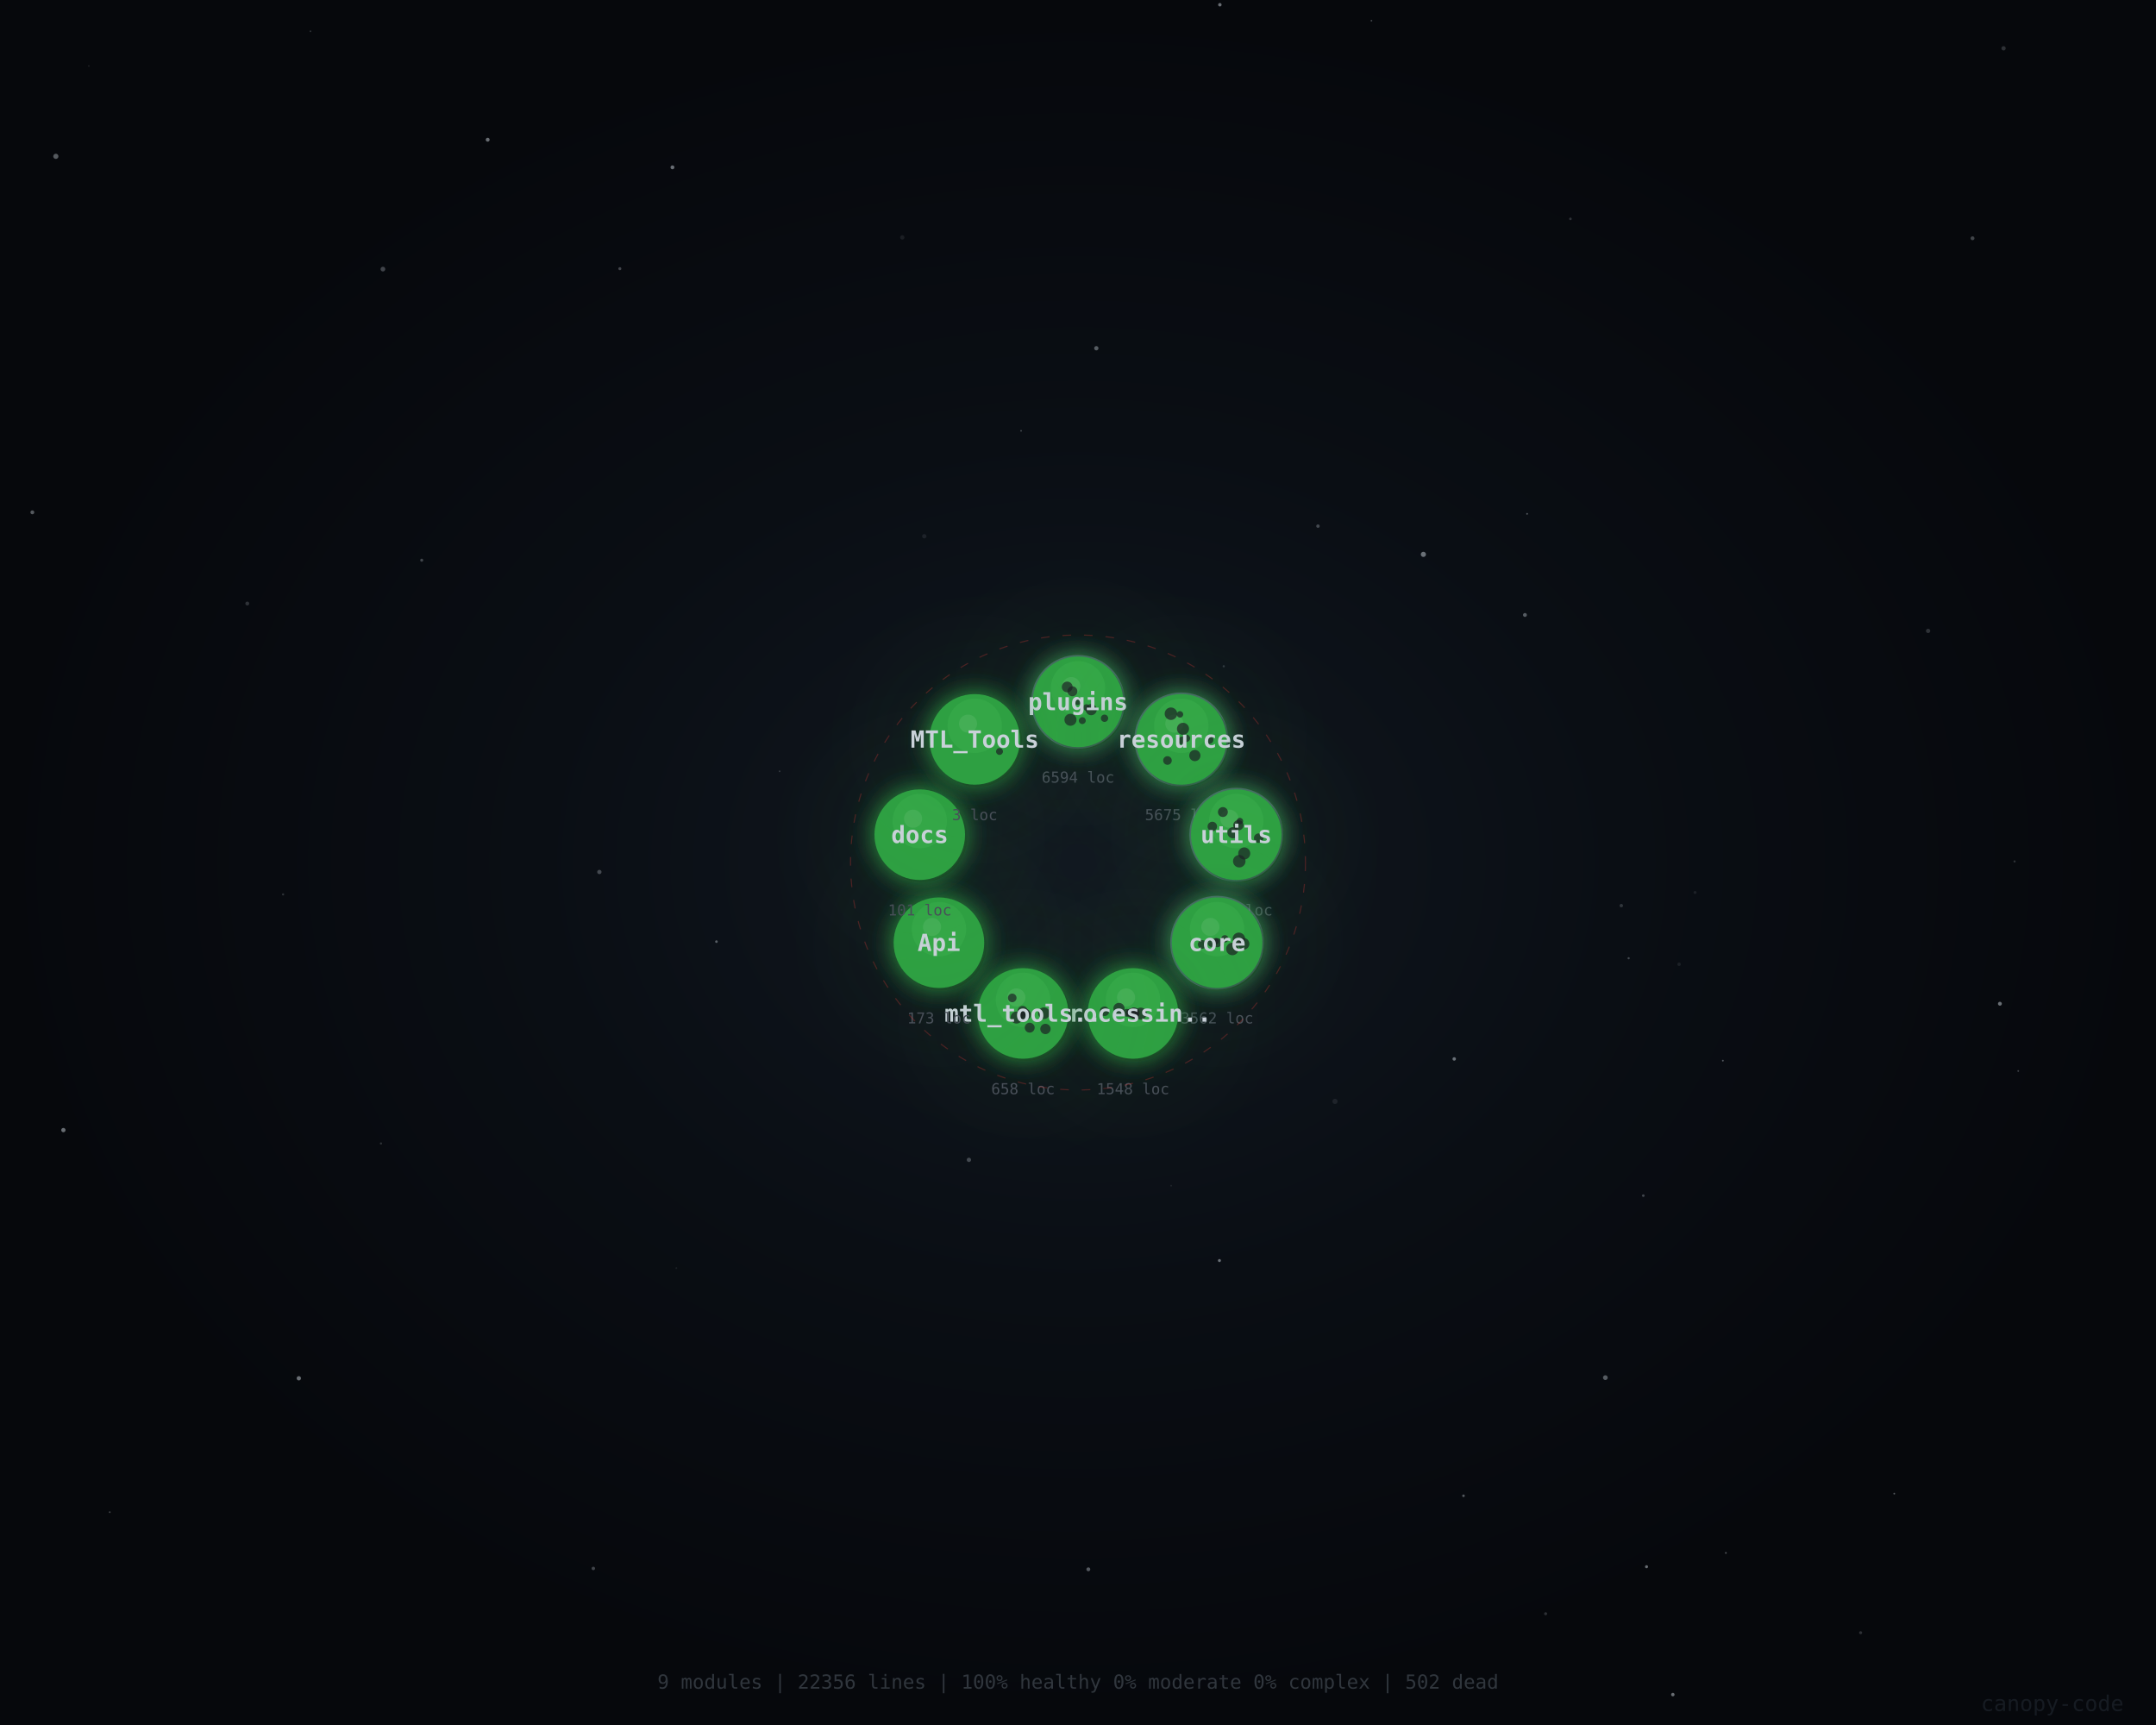
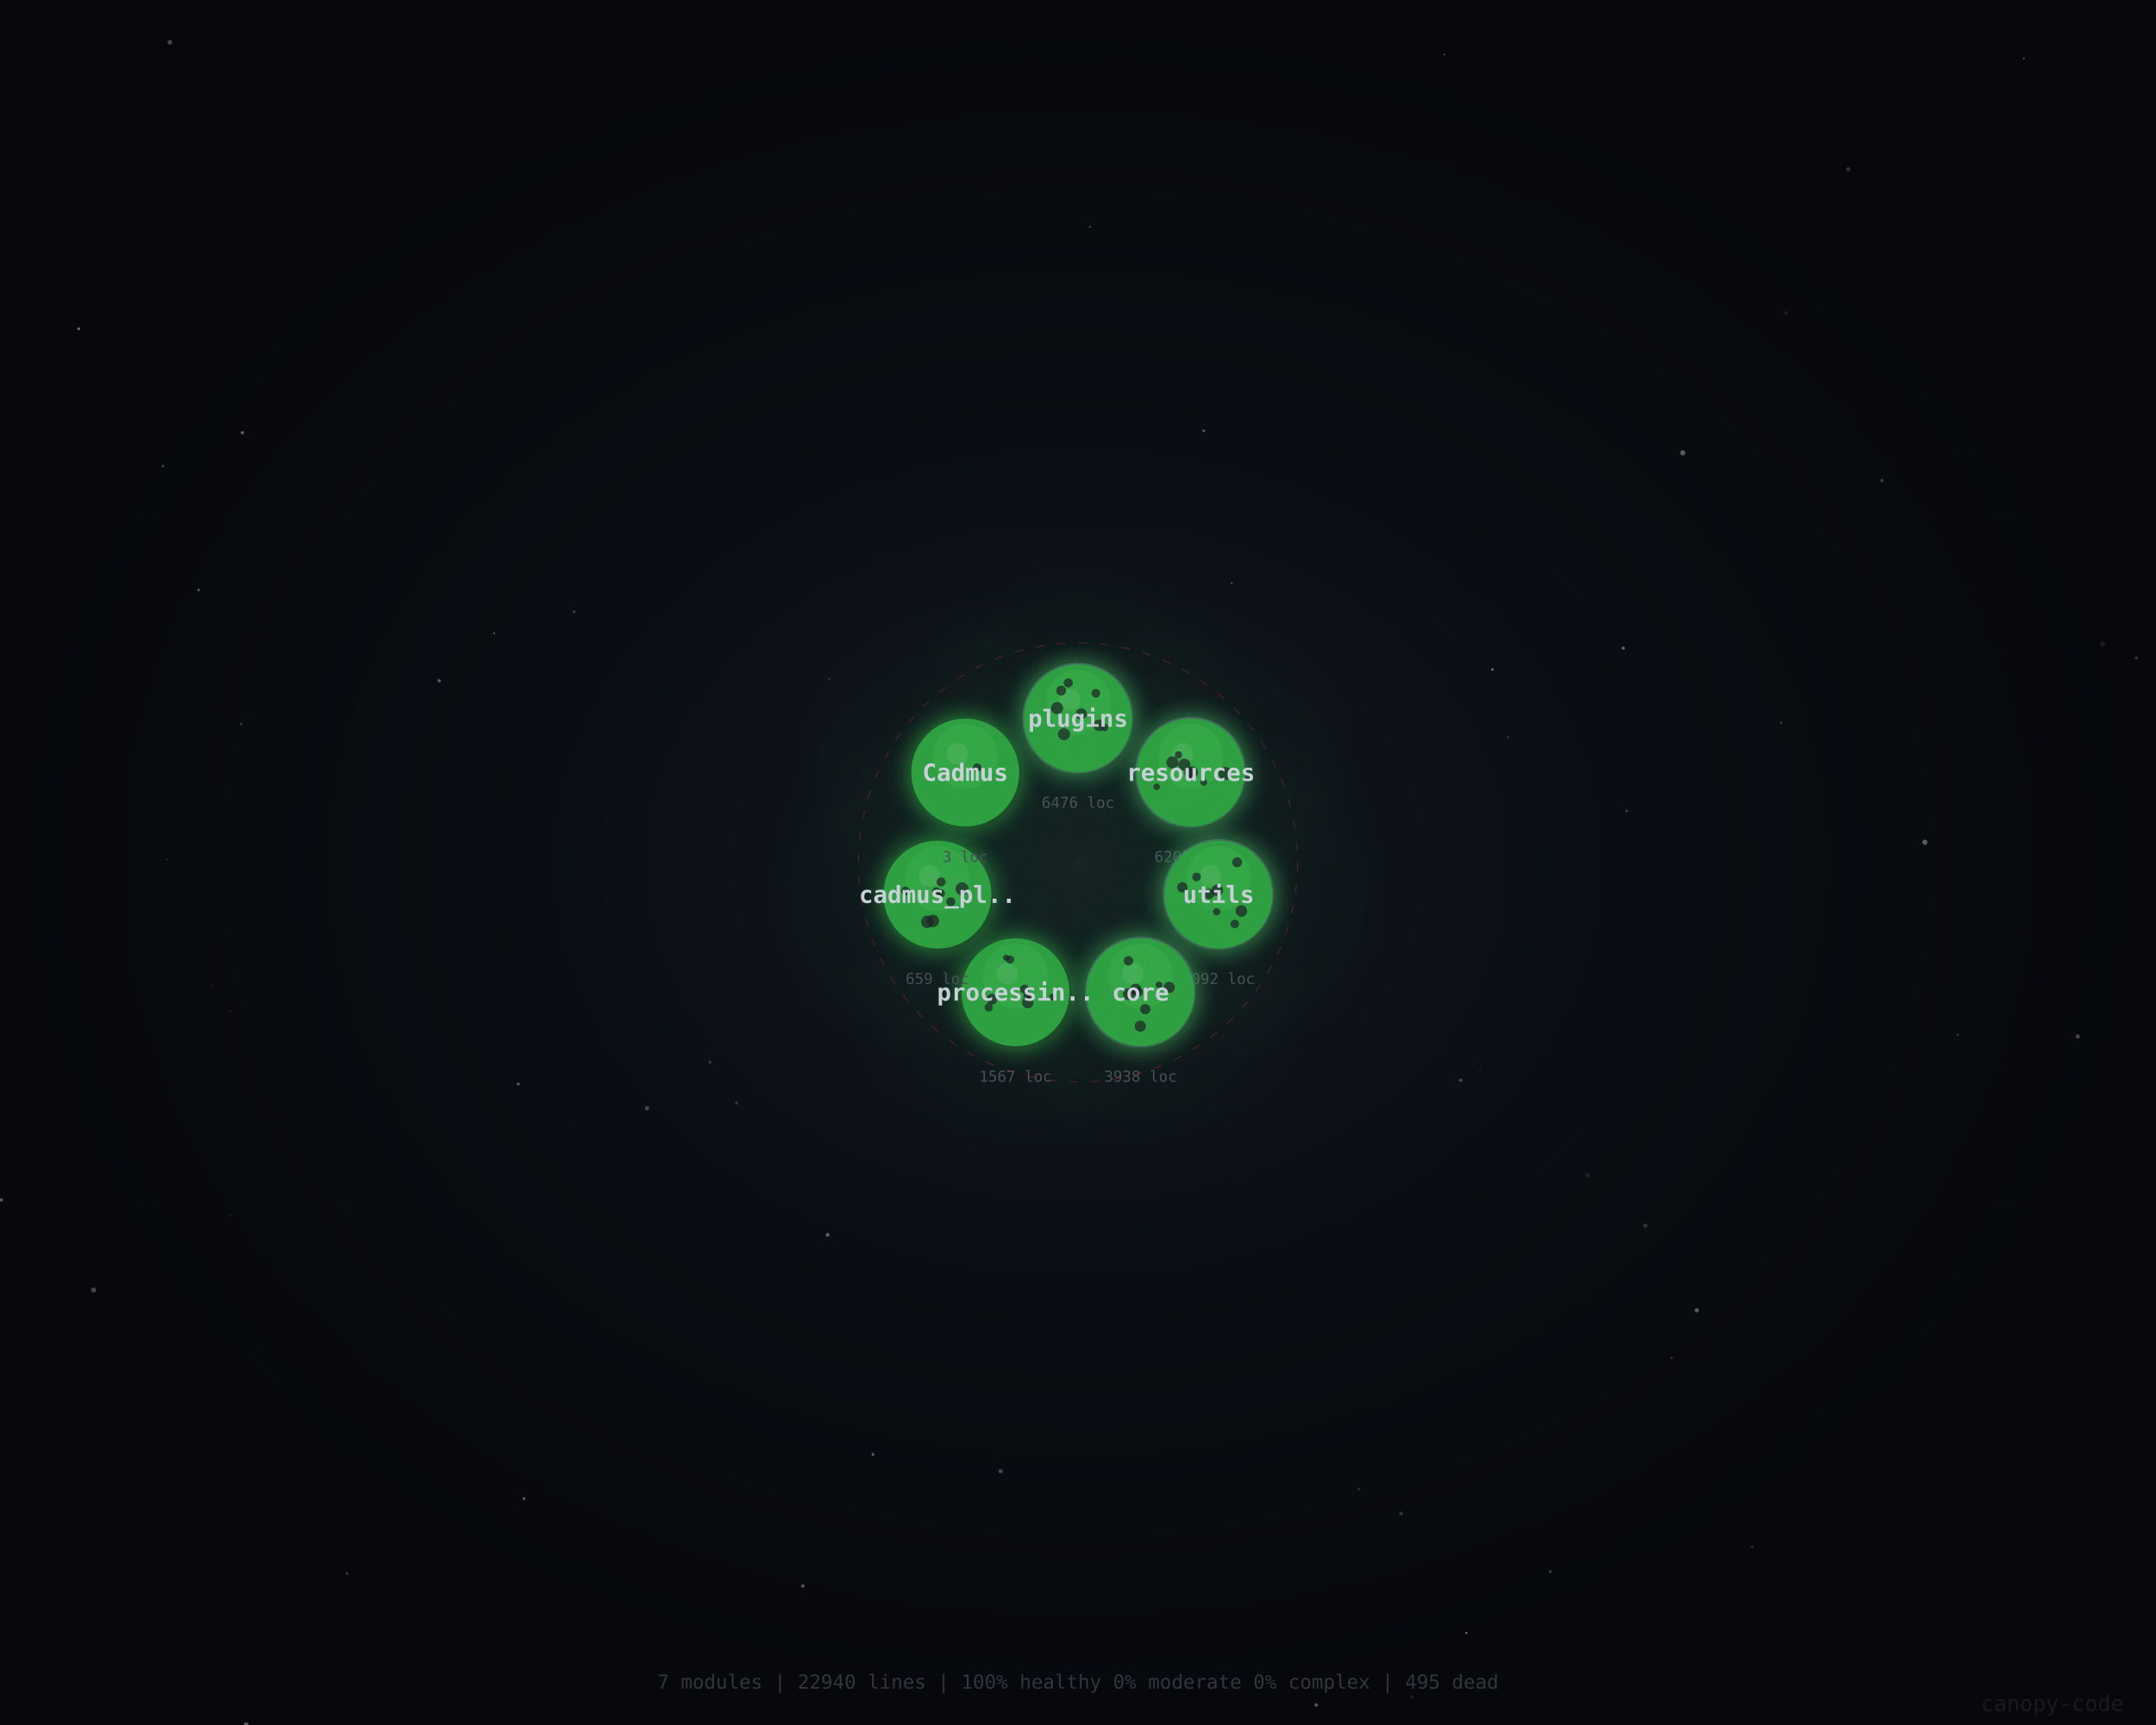
<svg xmlns="http://www.w3.org/2000/svg" viewBox="0 0 1000 800">
  <defs>
    <radialGradient id="bgGrad" cx="50%" cy="50%" r="50%">
      <stop offset="0%" stop-color="#111820" />
      <stop offset="50%" stop-color="#0a0e14" />
      <stop offset="100%" stop-color="#06080c" />
    </radialGradient>
    <filter id="nodeGlow" x="-50%" y="-50%" width="200%" height="200%">
      <feGaussianBlur stdDeviation="6" result="blur" />
      <feMerge>
        <feMergeNode in="blur" />
        <feMergeNode in="SourceGraphic" />
      </feMerge>
    </filter>
    <filter id="softGlow" x="-50%" y="-50%" width="200%" height="200%">
      <feGaussianBlur stdDeviation="12" />
    </filter>
    <filter id="churnPulse" x="-50%" y="-50%" width="200%" height="200%">
      <feGaussianBlur stdDeviation="4" result="blur" />
      <feMerge>
        <feMergeNode in="blur" />
        <feMergeNode in="SourceGraphic" />
      </feMerge>
    </filter>
  </defs>
  <rect width="1000" height="800" fill="url(#bgGrad)" />
-   <circle cx="29.4" cy="524.1" r="1.0" fill="#c9d1d9" opacity="0.5" />
-   <circle cx="799.1" cy="491.9" r="0.4" fill="#c9d1d9" opacity="0.4" />
-   <circle cx="41.2" cy="30.6" r="0.3" fill="#c9d1d9" opacity="0.2" />
-   <circle cx="674.5" cy="491.1" r="0.8" fill="#c9d1d9" opacity="0.5" />
-   <circle cx="50.9" cy="701.3" r="0.4" fill="#c9d1d9" opacity="0.3" />
-   <circle cx="763.7" cy="726.6" r="0.7" fill="#c9d1d9" opacity="0.5" />
-   <circle cx="611.3" cy="244.0" r="0.8" fill="#c9d1d9" opacity="0.3" />
-   <circle cx="15.0" cy="237.6" r="0.9" fill="#c9d1d9" opacity="0.4" />
-   <circle cx="894.3" cy="292.6" r="1.0" fill="#c9d1d9" opacity="0.2" />
-   <circle cx="914.9" cy="110.5" r="0.9" fill="#c9d1d9" opacity="0.3" />
-   <circle cx="473.6" cy="199.8" r="0.4" fill="#c9d1d9" opacity="0.3" />
-   <circle cx="177.6" cy="124.8" r="1.1" fill="#c9d1d9" opacity="0.3" />
-   <circle cx="287.5" cy="124.6" r="0.7" fill="#c9d1d9" opacity="0.3" />
-   <circle cx="678.8" cy="693.7" r="0.6" fill="#c9d1d9" opacity="0.4" />
-   <circle cx="565.6" cy="584.6" r="0.7" fill="#c9d1d9" opacity="0.5" />
-   <circle cx="526.7" cy="453.6" r="1.1" fill="#c9d1d9" opacity="0.3" />
-   <circle cx="449.4" cy="537.9" r="1.0" fill="#c9d1d9" opacity="0.3" />
-   <circle cx="716.9" cy="748.4" r="0.7" fill="#c9d1d9" opacity="0.2" />
-   <circle cx="878.6" cy="692.7" r="0.4" fill="#c9d1d9" opacity="0.4" />
-   <circle cx="744.6" cy="638.9" r="1.1" fill="#c9d1d9" opacity="0.4" />
-   <circle cx="504.8" cy="727.8" r="0.9" fill="#c9d1d9" opacity="0.4" />
-   <circle cx="226.2" cy="64.8" r="0.9" fill="#c9d1d9" opacity="0.5" />
-   <circle cx="332.3" cy="436.7" r="0.6" fill="#c9d1d9" opacity="0.4" />
-   <circle cx="619.2" cy="510.8" r="1.2" fill="#c9d1d9" opacity="0.1" />
-   <circle cx="929.3" cy="22.4" r="1.0" fill="#c9d1d9" opacity="0.2" />
-   <circle cx="636.1" cy="9.6" r="0.4" fill="#c9d1d9" opacity="0.3" />
-   <circle cx="517.8" cy="454.3" r="1.2" fill="#c9d1d9" opacity="0.5" />
-   <circle cx="927.6" cy="465.5" r="0.9" fill="#c9d1d9" opacity="0.5" />
-   <circle cx="543.2" cy="549.9" r="0.4" fill="#c9d1d9" opacity="0.1" />
-   <circle cx="786.2" cy="413.9" r="0.7" fill="#c9d1d9" opacity="0.1" />
-   <circle cx="418.5" cy="110.1" r="1.0" fill="#c9d1d9" opacity="0.1" />
-   <circle cx="25.9" cy="72.5" r="1.2" fill="#c9d1d9" opacity="0.4" />
-   <circle cx="361.6" cy="357.7" r="0.4" fill="#c9d1d9" opacity="0.2" />
-   <circle cx="278.0" cy="404.4" r="1.0" fill="#c9d1d9" opacity="0.3" />
-   <circle cx="934.4" cy="399.5" r="0.5" fill="#c9d1d9" opacity="0.2" />
-   <circle cx="313.7" cy="588.1" r="0.4" fill="#c9d1d9" opacity="0.1" />
-   <circle cx="565.8" cy="2.2" r="0.8" fill="#c9d1d9" opacity="0.5" />
-   <circle cx="707.3" cy="285.2" r="0.9" fill="#c9d1d9" opacity="0.4" />
-   <circle cx="138.6" cy="639.2" r="1.0" fill="#c9d1d9" opacity="0.5" />
-   <circle cx="311.9" cy="77.6" r="0.9" fill="#c9d1d9" opacity="0.5" />
-   <circle cx="775.9" cy="785.9" r="0.8" fill="#c9d1d9" opacity="0.5" />
-   <circle cx="660.2" cy="257.1" r="1.2" fill="#c9d1d9" opacity="0.5" />
-   <circle cx="762.2" cy="554.5" r="0.6" fill="#c9d1d9" opacity="0.3" />
-   <circle cx="755.4" cy="444.4" r="0.5" fill="#c9d1d9" opacity="0.3" />
-   <circle cx="936.1" cy="496.7" r="0.4" fill="#c9d1d9" opacity="0.3" />
-   <circle cx="195.6" cy="259.8" r="0.7" fill="#c9d1d9" opacity="0.3" />
-   <circle cx="131.3" cy="414.8" r="0.5" fill="#c9d1d9" opacity="0.2" />
-   <circle cx="144.0" cy="14.5" r="0.4" fill="#c9d1d9" opacity="0.2" />
-   <circle cx="275.2" cy="727.4" r="0.8" fill="#c9d1d9" opacity="0.3" />
-   <circle cx="863.0" cy="757.2" r="0.7" fill="#c9d1d9" opacity="0.2" />
-   <circle cx="778.8" cy="447.2" r="0.8" fill="#c9d1d9" opacity="0.1" />
-   <circle cx="428.7" cy="248.7" r="1.0" fill="#c9d1d9" opacity="0.1" />
-   <circle cx="508.5" cy="161.5" r="1.0" fill="#c9d1d9" opacity="0.4" />
-   <circle cx="567.6" cy="309.0" r="0.5" fill="#c9d1d9" opacity="0.2" />
-   <circle cx="176.7" cy="530.3" r="0.5" fill="#c9d1d9" opacity="0.2" />
-   <circle cx="728.4" cy="101.5" r="0.6" fill="#c9d1d9" opacity="0.2" />
-   <circle cx="114.7" cy="279.9" r="0.9" fill="#c9d1d9" opacity="0.2" />
-   <circle cx="708.3" cy="238.3" r="0.4" fill="#c9d1d9" opacity="0.4" />
-   <circle cx="752.0" cy="420.0" r="0.8" fill="#c9d1d9" opacity="0.2" />
-   <circle cx="800.5" cy="720.2" r="0.4" fill="#c9d1d9" opacity="0.4" />
+   <circle cx="754.5" cy="376.1" r="0.5" fill="#c9d1d9" opacity="0.4" />
+   <circle cx="243.1" cy="695.0" r="0.7" fill="#c9d1d9" opacity="0.4" />
+   <circle cx="383.9" cy="572.7" r="0.9" fill="#c9d1d9" opacity="0.4" />
+   <circle cx="736.3" cy="545.0" r="1.0" fill="#c9d1d9" opacity="0.1" />
+   <circle cx="938.7" cy="27.1" r="0.5" fill="#c9d1d9" opacity="0.3" />
+   <circle cx="98.5" cy="457.1" r="0.4" fill="#c9d1d9" opacity="0.2" />
+   <circle cx="300.1" cy="514.0" r="1.0" fill="#c9d1d9" opacity="0.3" />
+   <circle cx="787.0" cy="607.7" r="1.0" fill="#c9d1d9" opacity="0.4" />
+   <circle cx="892.8" cy="390.6" r="1.2" fill="#c9d1d9" opacity="0.4" />
+   <circle cx="975.2" cy="298.6" r="1.2" fill="#c9d1d9" opacity="0.1" />
+   <circle cx="908.0" cy="479.9" r="0.6" fill="#c9d1d9" opacity="0.2" />
+   <circle cx="571.3" cy="270.5" r="0.5" fill="#c9d1d9" opacity="0.3" />
+   <circle cx="106.8" cy="468.9" r="0.6" fill="#c9d1d9" opacity="0.1" />
+   <circle cx="75.6" cy="216.2" r="0.6" fill="#c9d1d9" opacity="0.3" />
+   <circle cx="963.7" cy="480.7" r="1.0" fill="#c9d1d9" opacity="0.3" />
+   <circle cx="424.4" cy="430.7" r="0.3" fill="#c9d1d9" opacity="0.3" />
+   <circle cx="92.1" cy="273.6" r="0.6" fill="#c9d1d9" opacity="0.4" />
+   <circle cx="677.5" cy="501.0" r="0.8" fill="#c9d1d9" opacity="0.3" />
+   <circle cx="464.1" cy="682.3" r="1.0" fill="#c9d1d9" opacity="0.3" />
+   <circle cx="812.7" cy="717.3" r="0.6" fill="#c9d1d9" opacity="0.2" />
+   <circle cx="857.3" cy="78.5" r="1.0" fill="#c9d1d9" opacity="0.2" />
+   <circle cx="872.9" cy="222.8" r="0.7" fill="#c9d1d9" opacity="0.3" />
+   <circle cx="505.5" cy="105.2" r="0.4" fill="#c9d1d9" opacity="0.4" />
+   <circle cx="78.8" cy="19.6" r="1.1" fill="#c9d1d9" opacity="0.3" />
+   <circle cx="404.9" cy="674.5" r="0.7" fill="#c9d1d9" opacity="0.4" />
+   <circle cx="77.3" cy="398.6" r="0.3" fill="#c9d1d9" opacity="0.4" />
+   <circle cx="372.4" cy="735.5" r="0.8" fill="#c9d1d9" opacity="0.4" />
+   <circle cx="329.3" cy="492.6" r="0.6" fill="#c9d1d9" opacity="0.3" />
+   <circle cx="610.5" cy="790.7" r="0.8" fill="#c9d1d9" opacity="0.4" />
+   <circle cx="203.7" cy="315.7" r="0.8" fill="#c9d1d9" opacity="0.4" />
+   <circle cx="826.1" cy="335.3" r="0.6" fill="#c9d1d9" opacity="0.2" />
+   <circle cx="752.9" cy="300.6" r="0.8" fill="#c9d1d9" opacity="0.4" />
+   <circle cx="775.3" cy="629.7" r="0.6" fill="#c9d1d9" opacity="0.2" />
+   <circle cx="699.5" cy="342.0" r="0.4" fill="#c9d1d9" opacity="0.3" />
+   <circle cx="266.3" cy="283.7" r="0.6" fill="#c9d1d9" opacity="0.3" />
+   <circle cx="680.1" cy="757.3" r="0.5" fill="#c9d1d9" opacity="0.5" />
+   <circle cx="341.7" cy="511.6" r="0.7" fill="#c9d1d9" opacity="0.2" />
+   <circle cx="990.9" cy="305.2" r="0.8" fill="#c9d1d9" opacity="0.2" />
+   <circle cx="763.1" cy="568.4" r="1.0" fill="#c9d1d9" opacity="0.2" />
+   <circle cx="654.8" cy="787.1" r="0.8" fill="#c9d1d9" opacity="0.1" />
+   <circle cx="558.3" cy="199.8" r="0.6" fill="#c9d1d9" opacity="0.4" />
+   <circle cx="649.8" cy="701.9" r="0.9" fill="#c9d1d9" opacity="0.2" />
+   <circle cx="240.4" cy="502.7" r="0.7" fill="#c9d1d9" opacity="0.4" />
+   <circle cx="384.6" cy="314.9" r="0.5" fill="#c9d1d9" opacity="0.2" />
+   <circle cx="111.8" cy="335.8" r="0.5" fill="#c9d1d9" opacity="0.3" />
+   <circle cx="229.2" cy="293.7" r="0.4" fill="#c9d1d9" opacity="0.5" />
+   <circle cx="828.5" cy="145.2" r="0.9" fill="#c9d1d9" opacity="0.1" />
+   <circle cx="780.5" cy="210.0" r="1.2" fill="#c9d1d9" opacity="0.4" />
+   <circle cx="161.0" cy="729.7" r="0.7" fill="#c9d1d9" opacity="0.2" />
+   <circle cx="669.9" cy="25.3" r="0.4" fill="#c9d1d9" opacity="0.4" />
+   <circle cx="114.2" cy="799.8" r="1.1" fill="#c9d1d9" opacity="0.4" />
+   <circle cx="0.6" cy="556.5" r="0.8" fill="#c9d1d9" opacity="0.4" />
+   <circle cx="719.1" cy="728.9" r="0.6" fill="#c9d1d9" opacity="0.3" />
+   <circle cx="43.4" cy="598.3" r="1.2" fill="#c9d1d9" opacity="0.3" />
+   <circle cx="36.5" cy="152.5" r="0.7" fill="#c9d1d9" opacity="0.5" />
+   <circle cx="686.6" cy="495.9" r="0.5" fill="#c9d1d9" opacity="0.1" />
+   <circle cx="630.3" cy="690.6" r="0.6" fill="#c9d1d9" opacity="0.2" />
+   <circle cx="106.5" cy="563.7" r="0.5" fill="#c9d1d9" opacity="0.1" />
+   <circle cx="692.2" cy="310.5" r="0.6" fill="#c9d1d9" opacity="0.5" />
+   <circle cx="112.4" cy="200.7" r="0.7" fill="#c9d1d9" opacity="0.5" />
  <g data-module="Cadmus.plugins">
-     <circle cx="500.0" cy="325.5" r="52.5" fill="#2ea04355" opacity="0.1" filter="url(#softGlow)" />
-     <circle cx="500.0" cy="325.5" r="21.0" fill="none" stroke="#bc8cff" stroke-width="1.5" opacity="0.4" filter="url(#churnPulse)">
-       <animate attributeName="r" values="21.0;25.0;21.0" dur="3s" repeatCount="indefinite" />
-       <animate attributeName="opacity" values="0.4;0.1;0.4" dur="3s" repeatCount="indefinite" />
-     </circle>
-     <circle cx="501.0" cy="326.5" r="21.0" fill="#000000" opacity="0.3" />
-     <circle cx="500.0" cy="325.5" r="21.0" fill="#2ea043" filter="url(#nodeGlow)" />
-     <circle cx="500.0" cy="319.2" r="12.6" fill="#56d364" opacity="0.15" />
-     <circle cx="496.9" cy="318.2" r="4.2" fill="#ffffff" opacity="0.08" />
-     <circle cx="495.0" cy="318.6" r="2.5" fill="#1b1f23" opacity="0.7" />
-     <circle cx="506.1" cy="329.1" r="2.6" fill="#1b1f23" opacity="0.7" />
-     <circle cx="512.3" cy="333.1" r="1.7" fill="#1b1f23" opacity="0.7" />
-     <circle cx="503.9" cy="328.1" r="1.5" fill="#1b1f23" opacity="0.7" />
-     <circle cx="496.5" cy="333.8" r="2.8" fill="#1b1f23" opacity="0.7" />
-     <circle cx="499.8" cy="325.3" r="1.7" fill="#1b1f23" opacity="0.7" />
-     <circle cx="497.4" cy="320.6" r="2.3" fill="#1b1f23" opacity="0.7" />
-     <circle cx="502.0" cy="334.2" r="1.6" fill="#1b1f23" opacity="0.7" />
-     <text x="500.0" y="325.5" font-family="monospace" font-size="11" font-weight="700" fill="#c9d1d9" text-anchor="middle" dy="0.35em">plugins</text>
-     <text x="500.0" y="360.5" font-family="monospace" font-size="7" fill="#484f58" text-anchor="middle" dy="0.35em">6594 loc</text>
-   </g>
-   <g data-module="MTL_Tools.resources">
-     <circle cx="547.9" cy="342.9" r="52.5" fill="#2ea04355" opacity="0.1" filter="url(#softGlow)" />
-     <circle cx="547.9" cy="342.9" r="21.0" fill="none" stroke="#bc8cff" stroke-width="1.5" opacity="0.4" filter="url(#churnPulse)">
-       <animate attributeName="r" values="21.0;25.0;21.0" dur="3s" repeatCount="indefinite" />
-       <animate attributeName="opacity" values="0.4;0.1;0.4" dur="3s" repeatCount="indefinite" />
-     </circle>
-     <circle cx="548.9" cy="343.9" r="21.0" fill="#000000" opacity="0.3" />
-     <circle cx="547.9" cy="342.9" r="21.0" fill="#2ea043" filter="url(#nodeGlow)" />
-     <circle cx="547.9" cy="336.6" r="12.6" fill="#56d364" opacity="0.15" />
-     <circle cx="544.7" cy="335.6" r="4.2" fill="#ffffff" opacity="0.08" />
-     <circle cx="547.3" cy="331.3" r="1.5" fill="#1b1f23" opacity="0.7" />
-     <circle cx="550.3" cy="342.4" r="1.7" fill="#1b1f23" opacity="0.7" />
-     <circle cx="548.4" cy="343.5" r="1.9" fill="#1b1f23" opacity="0.7" />
-     <circle cx="543.1" cy="331.0" r="2.9" fill="#1b1f23" opacity="0.7" />
-     <circle cx="541.5" cy="352.7" r="2.0" fill="#1b1f23" opacity="0.7" />
-     <circle cx="548.7" cy="338.0" r="2.8" fill="#1b1f23" opacity="0.7" />
-     <circle cx="560.9" cy="343.1" r="1.9" fill="#1b1f23" opacity="0.7" />
-     <circle cx="554.2" cy="350.4" r="2.6" fill="#1b1f23" opacity="0.7" />
-     <text x="547.9" y="342.9" font-family="monospace" font-size="11" font-weight="700" fill="#c9d1d9" text-anchor="middle" dy="0.35em">resources</text>
-     <text x="547.9" y="377.9" font-family="monospace" font-size="7" fill="#484f58" text-anchor="middle" dy="0.35em">5675 loc</text>
-   </g>
-   <g data-module="MTL_Tools.utils">
-     <circle cx="573.4" cy="387.1" r="52.5" fill="#2ea04355" opacity="0.1" filter="url(#softGlow)" />
-     <circle cx="573.4" cy="387.1" r="21.0" fill="none" stroke="#bc8cff" stroke-width="1.5" opacity="0.4" filter="url(#churnPulse)">
-       <animate attributeName="r" values="21.0;25.0;21.0" dur="3s" repeatCount="indefinite" />
-       <animate attributeName="opacity" values="0.4;0.1;0.4" dur="3s" repeatCount="indefinite" />
-     </circle>
-     <circle cx="574.4" cy="388.1" r="21.0" fill="#000000" opacity="0.3" />
-     <circle cx="573.4" cy="387.1" r="21.0" fill="#2ea043" filter="url(#nodeGlow)" />
-     <circle cx="573.4" cy="380.8" r="12.6" fill="#56d364" opacity="0.15" />
-     <circle cx="570.2" cy="379.7" r="4.2" fill="#ffffff" opacity="0.08" />
-     <circle cx="577.1" cy="395.8" r="2.8" fill="#1b1f23" opacity="0.7" />
-     <circle cx="562.3" cy="383.3" r="2.2" fill="#1b1f23" opacity="0.7" />
-     <circle cx="574.4" cy="382.7" r="2.4" fill="#1b1f23" opacity="0.7" />
-     <circle cx="574.8" cy="399.4" r="2.9" fill="#1b1f23" opacity="0.7" />
-     <circle cx="575.1" cy="380.8" r="1.5" fill="#1b1f23" opacity="0.7" />
-     <circle cx="583.8" cy="388.7" r="2.2" fill="#1b1f23" opacity="0.7" />
-     <circle cx="571.9" cy="386.2" r="2.6" fill="#1b1f23" opacity="0.7" />
-     <circle cx="567.2" cy="376.6" r="2.3" fill="#1b1f23" opacity="0.7" />
-     <text x="573.4" y="387.1" font-family="monospace" font-size="11" font-weight="700" fill="#c9d1d9" text-anchor="middle" dy="0.35em">utils</text>
-     <text x="573.4" y="422.1" font-family="monospace" font-size="7" fill="#484f58" text-anchor="middle" dy="0.35em">4042 loc</text>
-   </g>
-   <g data-module="MTL_Tools.core">
-     <circle cx="564.5" cy="437.2" r="52.5" fill="#2ea04355" opacity="0.1" filter="url(#softGlow)" />
-     <circle cx="564.5" cy="437.2" r="21.0" fill="none" stroke="#bc8cff" stroke-width="1.5" opacity="0.4" filter="url(#churnPulse)">
-       <animate attributeName="r" values="21.0;25.0;21.0" dur="3s" repeatCount="indefinite" />
-       <animate attributeName="opacity" values="0.4;0.1;0.4" dur="3s" repeatCount="indefinite" />
-     </circle>
-     <circle cx="565.5" cy="438.2" r="21.0" fill="#000000" opacity="0.3" />
-     <circle cx="564.5" cy="437.2" r="21.0" fill="#2ea043" filter="url(#nodeGlow)" />
-     <circle cx="564.5" cy="430.9" r="12.6" fill="#56d364" opacity="0.15" />
-     <circle cx="561.4" cy="429.9" r="4.2" fill="#ffffff" opacity="0.08" />
-     <circle cx="574.6" cy="435.4" r="2.9" fill="#1b1f23" opacity="0.7" />
-     <circle cx="557.6" cy="438.0" r="2.0" fill="#1b1f23" opacity="0.7" />
-     <circle cx="576.8" cy="437.7" r="2.7" fill="#1b1f23" opacity="0.7" />
-     <circle cx="563.9" cy="436.5" r="1.5" fill="#1b1f23" opacity="0.7" />
-     <circle cx="564.6" cy="437.2" r="2.1" fill="#1b1f23" opacity="0.7" />
-     <circle cx="562.1" cy="437.2" r="2.0" fill="#1b1f23" opacity="0.7" />
-     <circle cx="571.6" cy="440.1" r="2.9" fill="#1b1f23" opacity="0.7" />
-     <circle cx="568.1" cy="435.4" r="1.7" fill="#1b1f23" opacity="0.7" />
-     <text x="564.5" y="437.2" font-family="monospace" font-size="11" font-weight="700" fill="#c9d1d9" text-anchor="middle" dy="0.35em">core</text>
-     <text x="564.5" y="472.2" font-family="monospace" font-size="7" fill="#484f58" text-anchor="middle" dy="0.35em">3562 loc</text>
-   </g>
-   <g data-module="MTL_Tools.processing">
-     <circle cx="525.5" cy="470.0" r="52.5" fill="#2ea04355" opacity="0.1" filter="url(#softGlow)" />
-     <circle cx="526.5" cy="471.0" r="21.0" fill="#000000" opacity="0.3" />
-     <circle cx="525.5" cy="470.0" r="21.0" fill="#2ea043" filter="url(#nodeGlow)" />
-     <circle cx="525.5" cy="463.7" r="12.6" fill="#56d364" opacity="0.15" />
-     <circle cx="522.3" cy="462.6" r="4.2" fill="#ffffff" opacity="0.08" />
-     <circle cx="529.1" cy="470.1" r="2.8" fill="#1b1f23" opacity="0.7" />
-     <circle cx="526.0" cy="469.8" r="2.6" fill="#1b1f23" opacity="0.7" />
-     <circle cx="525.4" cy="469.8" r="2.3" fill="#1b1f23" opacity="0.7" />
-     <circle cx="519.0" cy="467.7" r="2.6" fill="#1b1f23" opacity="0.7" />
-     <circle cx="522.6" cy="469.7" r="1.8" fill="#1b1f23" opacity="0.7" />
-     <circle cx="524.2" cy="469.8" r="2.0" fill="#1b1f23" opacity="0.7" />
-     <circle cx="512.3" cy="469.0" r="2.2" fill="#1b1f23" opacity="0.7" />
-     <circle cx="526.1" cy="470.4" r="2.0" fill="#1b1f23" opacity="0.7" />
-     <text x="525.5" y="470.0" font-family="monospace" font-size="11" font-weight="700" fill="#c9d1d9" text-anchor="middle" dy="0.35em">processin..</text>
-     <text x="525.5" y="505.0" font-family="monospace" font-size="7" fill="#484f58" text-anchor="middle" dy="0.35em">1548 loc</text>
-   </g>
-   <g data-module="MTL_Tools.mtl_tools_plugin">
-     <circle cx="474.5" cy="470.0" r="52.5" fill="#2ea04355" opacity="0.1" filter="url(#softGlow)" />
-     <circle cx="475.5" cy="471.0" r="21.0" fill="#000000" opacity="0.3" />
-     <circle cx="474.5" cy="470.0" r="21.0" fill="#2ea043" filter="url(#nodeGlow)" />
-     <circle cx="474.5" cy="463.7" r="12.6" fill="#56d364" opacity="0.15" />
-     <circle cx="471.4" cy="462.6" r="4.2" fill="#ffffff" opacity="0.08" />
-     <circle cx="474.3" cy="468.8" r="2.3" fill="#1b1f23" opacity="0.7" />
-     <circle cx="477.6" cy="476.6" r="2.3" fill="#1b1f23" opacity="0.7" />
-     <circle cx="484.2" cy="469.9" r="2.7" fill="#1b1f23" opacity="0.7" />
-     <circle cx="484.9" cy="477.2" r="2.4" fill="#1b1f23" opacity="0.7" />
-     <circle cx="471.5" cy="471.9" r="2.8" fill="#1b1f23" opacity="0.7" />
-     <circle cx="475.0" cy="470.2" r="2.6" fill="#1b1f23" opacity="0.7" />
-     <circle cx="469.5" cy="462.8" r="2.0" fill="#1b1f23" opacity="0.7" />
-     <circle cx="475.6" cy="470.5" r="2.6" fill="#1b1f23" opacity="0.7" />
-     <text x="474.5" y="470.0" font-family="monospace" font-size="11" font-weight="700" fill="#c9d1d9" text-anchor="middle" dy="0.35em">mtl_tools..</text>
-     <text x="474.5" y="505.0" font-family="monospace" font-size="7" fill="#484f58" text-anchor="middle" dy="0.35em">658 loc</text>
-   </g>
-   <g data-module="MTL_Tools.Api">
-     <circle cx="435.5" cy="437.2" r="52.5" fill="#2ea04355" opacity="0.1" filter="url(#softGlow)" />
-     <circle cx="436.5" cy="438.2" r="21.0" fill="#000000" opacity="0.3" />
-     <circle cx="435.5" cy="437.2" r="21.0" fill="#2ea043" filter="url(#nodeGlow)" />
-     <circle cx="435.5" cy="430.9" r="12.6" fill="#56d364" opacity="0.15" />
-     <circle cx="432.3" cy="429.9" r="4.2" fill="#ffffff" opacity="0.08" />
-     <text x="435.5" y="437.2" font-family="monospace" font-size="11" font-weight="700" fill="#c9d1d9" text-anchor="middle" dy="0.35em">Api</text>
-     <text x="435.5" y="472.2" font-family="monospace" font-size="7" fill="#484f58" text-anchor="middle" dy="0.35em">173 loc</text>
-   </g>
-   <g data-module="MTL_Tools.docs">
-     <circle cx="426.6" cy="387.1" r="52.5" fill="#2ea04355" opacity="0.1" filter="url(#softGlow)" />
-     <circle cx="427.6" cy="388.1" r="21.0" fill="#000000" opacity="0.3" />
-     <circle cx="426.6" cy="387.1" r="21.0" fill="#2ea043" filter="url(#nodeGlow)" />
-     <circle cx="426.6" cy="380.8" r="12.6" fill="#56d364" opacity="0.15" />
-     <circle cx="423.5" cy="379.7" r="4.2" fill="#ffffff" opacity="0.08" />
-     <text x="426.6" y="387.1" font-family="monospace" font-size="11" font-weight="700" fill="#c9d1d9" text-anchor="middle" dy="0.35em">docs</text>
-     <text x="426.6" y="422.1" font-family="monospace" font-size="7" fill="#484f58" text-anchor="middle" dy="0.35em">101 loc</text>
-   </g>
-   <g data-module="MTL_Tools">
-     <circle cx="452.1" cy="342.9" r="52.5" fill="#2ea04355" opacity="0.1" filter="url(#softGlow)" />
-     <circle cx="453.1" cy="343.9" r="21.0" fill="#000000" opacity="0.3" />
-     <circle cx="452.1" cy="342.9" r="21.0" fill="#2ea043" filter="url(#nodeGlow)" />
-     <circle cx="452.1" cy="336.6" r="12.6" fill="#56d364" opacity="0.15" />
-     <circle cx="449.0" cy="335.6" r="4.2" fill="#ffffff" opacity="0.08" />
-     <circle cx="463.6" cy="348.5" r="1.6" fill="#1b1f23" opacity="0.7" />
-     <text x="452.1" y="342.9" font-family="monospace" font-size="11" font-weight="700" fill="#c9d1d9" text-anchor="middle" dy="0.35em">MTL_Tools</text>
-     <text x="452.1" y="377.9" font-family="monospace" font-size="7" fill="#484f58" text-anchor="middle" dy="0.35em">3 loc</text>
-   </g>
-   <circle cx="500.0" cy="400.0" r="105.5" fill="none" stroke="#da3633" stroke-width="0.5" stroke-dasharray="4 6" opacity="0.3">
+     <circle cx="500.0" cy="333.2" r="62.5" fill="#2ea04355" opacity="0.1" filter="url(#softGlow)" />
+     <circle cx="500.0" cy="333.2" r="25.0" fill="none" stroke="#bc8cff" stroke-width="1.5" opacity="0.4" filter="url(#churnPulse)">
+       <animate attributeName="r" values="25.0;29.0;25.0" dur="3s" repeatCount="indefinite" />
+       <animate attributeName="opacity" values="0.4;0.1;0.4" dur="3s" repeatCount="indefinite" />
+     </circle>
+     <circle cx="501.0" cy="334.2" r="25.0" fill="#000000" opacity="0.3" />
+     <circle cx="500.0" cy="333.2" r="25.0" fill="#2ea043" filter="url(#nodeGlow)" />
+     <circle cx="500.0" cy="325.7" r="15.0" fill="#56d364" opacity="0.15" />
+     <circle cx="496.2" cy="324.4" r="5.0" fill="#ffffff" opacity="0.08" />
+     <circle cx="495.5" cy="316.7" r="2.1" fill="#1b1f23" opacity="0.7" />
+     <circle cx="501.5" cy="331.1" r="2.6" fill="#1b1f23" opacity="0.7" />
+     <circle cx="490.3" cy="328.4" r="2.8" fill="#1b1f23" opacity="0.7" />
+     <circle cx="512.3" cy="337.4" r="1.7" fill="#1b1f23" opacity="0.7" />
+     <circle cx="492.2" cy="320.3" r="2.3" fill="#1b1f23" opacity="0.7" />
+     <circle cx="509.8" cy="336.4" r="2.7" fill="#1b1f23" opacity="0.7" />
+     <circle cx="508.3" cy="321.5" r="2.0" fill="#1b1f23" opacity="0.7" />
+     <circle cx="493.5" cy="340.5" r="2.8" fill="#1b1f23" opacity="0.7" />
+     <text x="500.0" y="333.2" font-family="monospace" font-size="11" font-weight="700" fill="#c9d1d9" text-anchor="middle" dy="0.35em">plugins</text>
+     <text x="500.0" y="372.2" font-family="monospace" font-size="7" fill="#484f58" text-anchor="middle" dy="0.35em">6476 loc</text>
+   </g>
+   <g data-module="Cadmus.resources">
+     <circle cx="552.3" cy="358.3" r="62.5" fill="#2ea04355" opacity="0.1" filter="url(#softGlow)" />
+     <circle cx="552.3" cy="358.3" r="25.0" fill="none" stroke="#bc8cff" stroke-width="1.5" opacity="0.4" filter="url(#churnPulse)">
+       <animate attributeName="r" values="25.0;29.0;25.0" dur="3s" repeatCount="indefinite" />
+       <animate attributeName="opacity" values="0.4;0.1;0.4" dur="3s" repeatCount="indefinite" />
+     </circle>
+     <circle cx="553.3" cy="359.3" r="25.0" fill="#000000" opacity="0.3" />
+     <circle cx="552.3" cy="358.3" r="25.0" fill="#2ea043" filter="url(#nodeGlow)" />
+     <circle cx="552.3" cy="350.8" r="15.0" fill="#56d364" opacity="0.15" />
+     <circle cx="548.5" cy="349.6" r="5.0" fill="#ffffff" opacity="0.08" />
+     <circle cx="543.8" cy="353.6" r="2.8" fill="#1b1f23" opacity="0.7" />
+     <circle cx="551.9" cy="358.5" r="2.6" fill="#1b1f23" opacity="0.7" />
+     <circle cx="549.3" cy="354.6" r="2.8" fill="#1b1f23" opacity="0.7" />
+     <circle cx="558.3" cy="362.8" r="1.6" fill="#1b1f23" opacity="0.7" />
+     <circle cx="568.3" cy="358.7" r="3.0" fill="#1b1f23" opacity="0.7" />
+     <circle cx="552.9" cy="358.2" r="2.8" fill="#1b1f23" opacity="0.7" />
+     <circle cx="536.5" cy="364.9" r="1.5" fill="#1b1f23" opacity="0.7" />
+     <circle cx="546.6" cy="350.1" r="1.7" fill="#1b1f23" opacity="0.7" />
+     <text x="552.3" y="358.3" font-family="monospace" font-size="11" font-weight="700" fill="#c9d1d9" text-anchor="middle" dy="0.35em">resources</text>
+     <text x="552.3" y="397.3" font-family="monospace" font-size="7" fill="#484f58" text-anchor="middle" dy="0.35em">6205 loc</text>
+   </g>
+   <g data-module="Cadmus.utils">
+     <circle cx="565.2" cy="414.9" r="62.5" fill="#2ea04355" opacity="0.1" filter="url(#softGlow)" />
+     <circle cx="565.2" cy="414.9" r="25.0" fill="none" stroke="#bc8cff" stroke-width="1.5" opacity="0.4" filter="url(#churnPulse)">
+       <animate attributeName="r" values="25.0;29.0;25.0" dur="3s" repeatCount="indefinite" />
+       <animate attributeName="opacity" values="0.4;0.1;0.4" dur="3s" repeatCount="indefinite" />
+     </circle>
+     <circle cx="566.2" cy="415.9" r="25.0" fill="#000000" opacity="0.3" />
+     <circle cx="565.2" cy="414.9" r="25.0" fill="#2ea043" filter="url(#nodeGlow)" />
+     <circle cx="565.2" cy="407.4" r="15.0" fill="#56d364" opacity="0.15" />
+     <circle cx="561.4" cy="406.1" r="5.0" fill="#ffffff" opacity="0.08" />
+     <circle cx="572.7" cy="428.5" r="2.0" fill="#1b1f23" opacity="0.7" />
+     <circle cx="575.8" cy="422.5" r="2.7" fill="#1b1f23" opacity="0.7" />
+     <circle cx="560.8" cy="414.6" r="2.4" fill="#1b1f23" opacity="0.7" />
+     <circle cx="564.6" cy="412.9" r="2.7" fill="#1b1f23" opacity="0.7" />
+     <circle cx="564.3" cy="422.8" r="1.7" fill="#1b1f23" opacity="0.7" />
+     <circle cx="548.4" cy="411.5" r="2.4" fill="#1b1f23" opacity="0.7" />
+     <circle cx="555.0" cy="406.7" r="2.0" fill="#1b1f23" opacity="0.7" />
+     <circle cx="573.8" cy="399.9" r="2.3" fill="#1b1f23" opacity="0.7" />
+     <text x="565.2" y="414.9" font-family="monospace" font-size="11" font-weight="700" fill="#c9d1d9" text-anchor="middle" dy="0.35em">utils</text>
+     <text x="565.2" y="453.9" font-family="monospace" font-size="7" fill="#484f58" text-anchor="middle" dy="0.35em">4092 loc</text>
+   </g>
+   <g data-module="Cadmus.core">
+     <circle cx="529.0" cy="460.2" r="62.5" fill="#2ea04355" opacity="0.1" filter="url(#softGlow)" />
+     <circle cx="529.0" cy="460.2" r="25.0" fill="none" stroke="#bc8cff" stroke-width="1.5" opacity="0.4" filter="url(#churnPulse)">
+       <animate attributeName="r" values="25.0;29.0;25.0" dur="3s" repeatCount="indefinite" />
+       <animate attributeName="opacity" values="0.4;0.1;0.4" dur="3s" repeatCount="indefinite" />
+     </circle>
+     <circle cx="530.0" cy="461.2" r="25.0" fill="#000000" opacity="0.3" />
+     <circle cx="529.0" cy="460.2" r="25.0" fill="#2ea043" filter="url(#nodeGlow)" />
+     <circle cx="529.0" cy="452.7" r="15.0" fill="#56d364" opacity="0.15" />
+     <circle cx="525.3" cy="451.5" r="5.0" fill="#ffffff" opacity="0.08" />
+     <circle cx="523.6" cy="461.0" r="2.8" fill="#1b1f23" opacity="0.7" />
+     <circle cx="542.3" cy="457.9" r="2.6" fill="#1b1f23" opacity="0.7" />
+     <circle cx="526.8" cy="458.8" r="2.6" fill="#1b1f23" opacity="0.7" />
+     <circle cx="537.6" cy="456.8" r="1.6" fill="#1b1f23" opacity="0.7" />
+     <circle cx="523.4" cy="445.6" r="2.2" fill="#1b1f23" opacity="0.7" />
+     <circle cx="531.2" cy="468.0" r="2.4" fill="#1b1f23" opacity="0.7" />
+     <circle cx="528.9" cy="475.9" r="2.6" fill="#1b1f23" opacity="0.7" />
+     <circle cx="527.9" cy="460.1" r="2.2" fill="#1b1f23" opacity="0.7" />
+     <text x="529.0" y="460.2" font-family="monospace" font-size="11" font-weight="700" fill="#c9d1d9" text-anchor="middle" dy="0.35em">core</text>
+     <text x="529.0" y="499.2" font-family="monospace" font-size="7" fill="#484f58" text-anchor="middle" dy="0.35em">3938 loc</text>
+   </g>
+   <g data-module="Cadmus.processing">
+     <circle cx="471.0" cy="460.2" r="62.5" fill="#2ea04355" opacity="0.1" filter="url(#softGlow)" />
+     <circle cx="472.0" cy="461.2" r="25.0" fill="#000000" opacity="0.3" />
+     <circle cx="471.0" cy="460.2" r="25.0" fill="#2ea043" filter="url(#nodeGlow)" />
+     <circle cx="471.0" cy="452.7" r="15.0" fill="#56d364" opacity="0.15" />
+     <circle cx="467.2" cy="451.5" r="5.0" fill="#ffffff" opacity="0.08" />
+     <circle cx="476.7" cy="461.8" r="2.0" fill="#1b1f23" opacity="0.7" />
+     <circle cx="468.5" cy="445.0" r="1.9" fill="#1b1f23" opacity="0.7" />
+     <circle cx="458.6" cy="467.2" r="1.9" fill="#1b1f23" opacity="0.7" />
+     <circle cx="488.3" cy="462.4" r="1.6" fill="#1b1f23" opacity="0.7" />
+     <circle cx="475.2" cy="458.7" r="2.1" fill="#1b1f23" opacity="0.7" />
+     <circle cx="466.7" cy="444.2" r="1.5" fill="#1b1f23" opacity="0.7" />
+     <circle cx="460.1" cy="463.4" r="2.5" fill="#1b1f23" opacity="0.7" />
+     <circle cx="476.7" cy="464.9" r="2.7" fill="#1b1f23" opacity="0.7" />
+     <text x="471.0" y="460.2" font-family="monospace" font-size="11" font-weight="700" fill="#c9d1d9" text-anchor="middle" dy="0.35em">processin..</text>
+     <text x="471.0" y="499.2" font-family="monospace" font-size="7" fill="#484f58" text-anchor="middle" dy="0.35em">1567 loc</text>
+   </g>
+   <g data-module="Cadmus.cadmus_plugin">
+     <circle cx="434.8" cy="414.9" r="62.5" fill="#2ea04355" opacity="0.1" filter="url(#softGlow)" />
+     <circle cx="435.8" cy="415.9" r="25.0" fill="#000000" opacity="0.3" />
+     <circle cx="434.8" cy="414.9" r="25.0" fill="#2ea043" filter="url(#nodeGlow)" />
+     <circle cx="434.8" cy="407.4" r="15.0" fill="#56d364" opacity="0.15" />
+     <circle cx="431.1" cy="406.1" r="5.0" fill="#ffffff" opacity="0.08" />
+     <circle cx="436.5" cy="409.0" r="2.1" fill="#1b1f23" opacity="0.7" />
+     <circle cx="434.3" cy="413.5" r="2.0" fill="#1b1f23" opacity="0.7" />
+     <circle cx="430.1" cy="427.5" r="2.9" fill="#1b1f23" opacity="0.7" />
+     <circle cx="432.7" cy="427.1" r="2.9" fill="#1b1f23" opacity="0.7" />
+     <circle cx="441.0" cy="418.2" r="2.1" fill="#1b1f23" opacity="0.7" />
+     <circle cx="446.2" cy="412.2" r="3.0" fill="#1b1f23" opacity="0.7" />
+     <circle cx="420.0" cy="413.2" r="2.0" fill="#1b1f23" opacity="0.7" />
+     <circle cx="436.4" cy="414.3" r="1.9" fill="#1b1f23" opacity="0.7" />
+     <text x="434.8" y="414.9" font-family="monospace" font-size="11" font-weight="700" fill="#c9d1d9" text-anchor="middle" dy="0.35em">cadmus_pl..</text>
+     <text x="434.8" y="453.9" font-family="monospace" font-size="7" fill="#484f58" text-anchor="middle" dy="0.35em">659 loc</text>
+   </g>
+   <g data-module="Cadmus">
+     <circle cx="447.7" cy="358.3" r="62.5" fill="#2ea04355" opacity="0.1" filter="url(#softGlow)" />
+     <circle cx="448.7" cy="359.3" r="25.0" fill="#000000" opacity="0.3" />
+     <circle cx="447.7" cy="358.3" r="25.0" fill="#2ea043" filter="url(#nodeGlow)" />
+     <circle cx="447.7" cy="350.8" r="15.0" fill="#56d364" opacity="0.15" />
+     <circle cx="444.0" cy="349.6" r="5.0" fill="#ffffff" opacity="0.08" />
+     <circle cx="453.3" cy="356.0" r="2.0" fill="#1b1f23" opacity="0.7" />
+     <text x="447.7" y="358.3" font-family="monospace" font-size="11" font-weight="700" fill="#c9d1d9" text-anchor="middle" dy="0.35em">Cadmus</text>
+     <text x="447.7" y="397.3" font-family="monospace" font-size="7" fill="#484f58" text-anchor="middle" dy="0.35em">3 loc</text>
+   </g>
+   <circle cx="500.0" cy="400.0" r="101.8" fill="none" stroke="#da3633" stroke-width="0.5" stroke-dasharray="4 6" opacity="0.3">
    <animateTransform attributeName="transform" type="rotate" from="0 500.0 400.0" to="360 500.0 400.0" dur="60s" repeatCount="indefinite" />
  </circle>
-   <text x="500.0" y="780.0" font-family="monospace" font-size="9" fill="#30363d" text-anchor="middle" dy="0.35em">9 modules | 22356 lines | 100% healthy 0% moderate 0% complex | 502 dead</text>
+   <text x="500.0" y="780.0" font-family="monospace" font-size="9" fill="#30363d" text-anchor="middle" dy="0.35em">7 modules | 22940 lines | 100% healthy 0% moderate 0% complex | 495 dead</text>
  <text x="985.0" y="790.0" font-family="monospace" font-size="10" fill="#161b22" text-anchor="end" dy="0.35em">canopy-code</text>
</svg>
